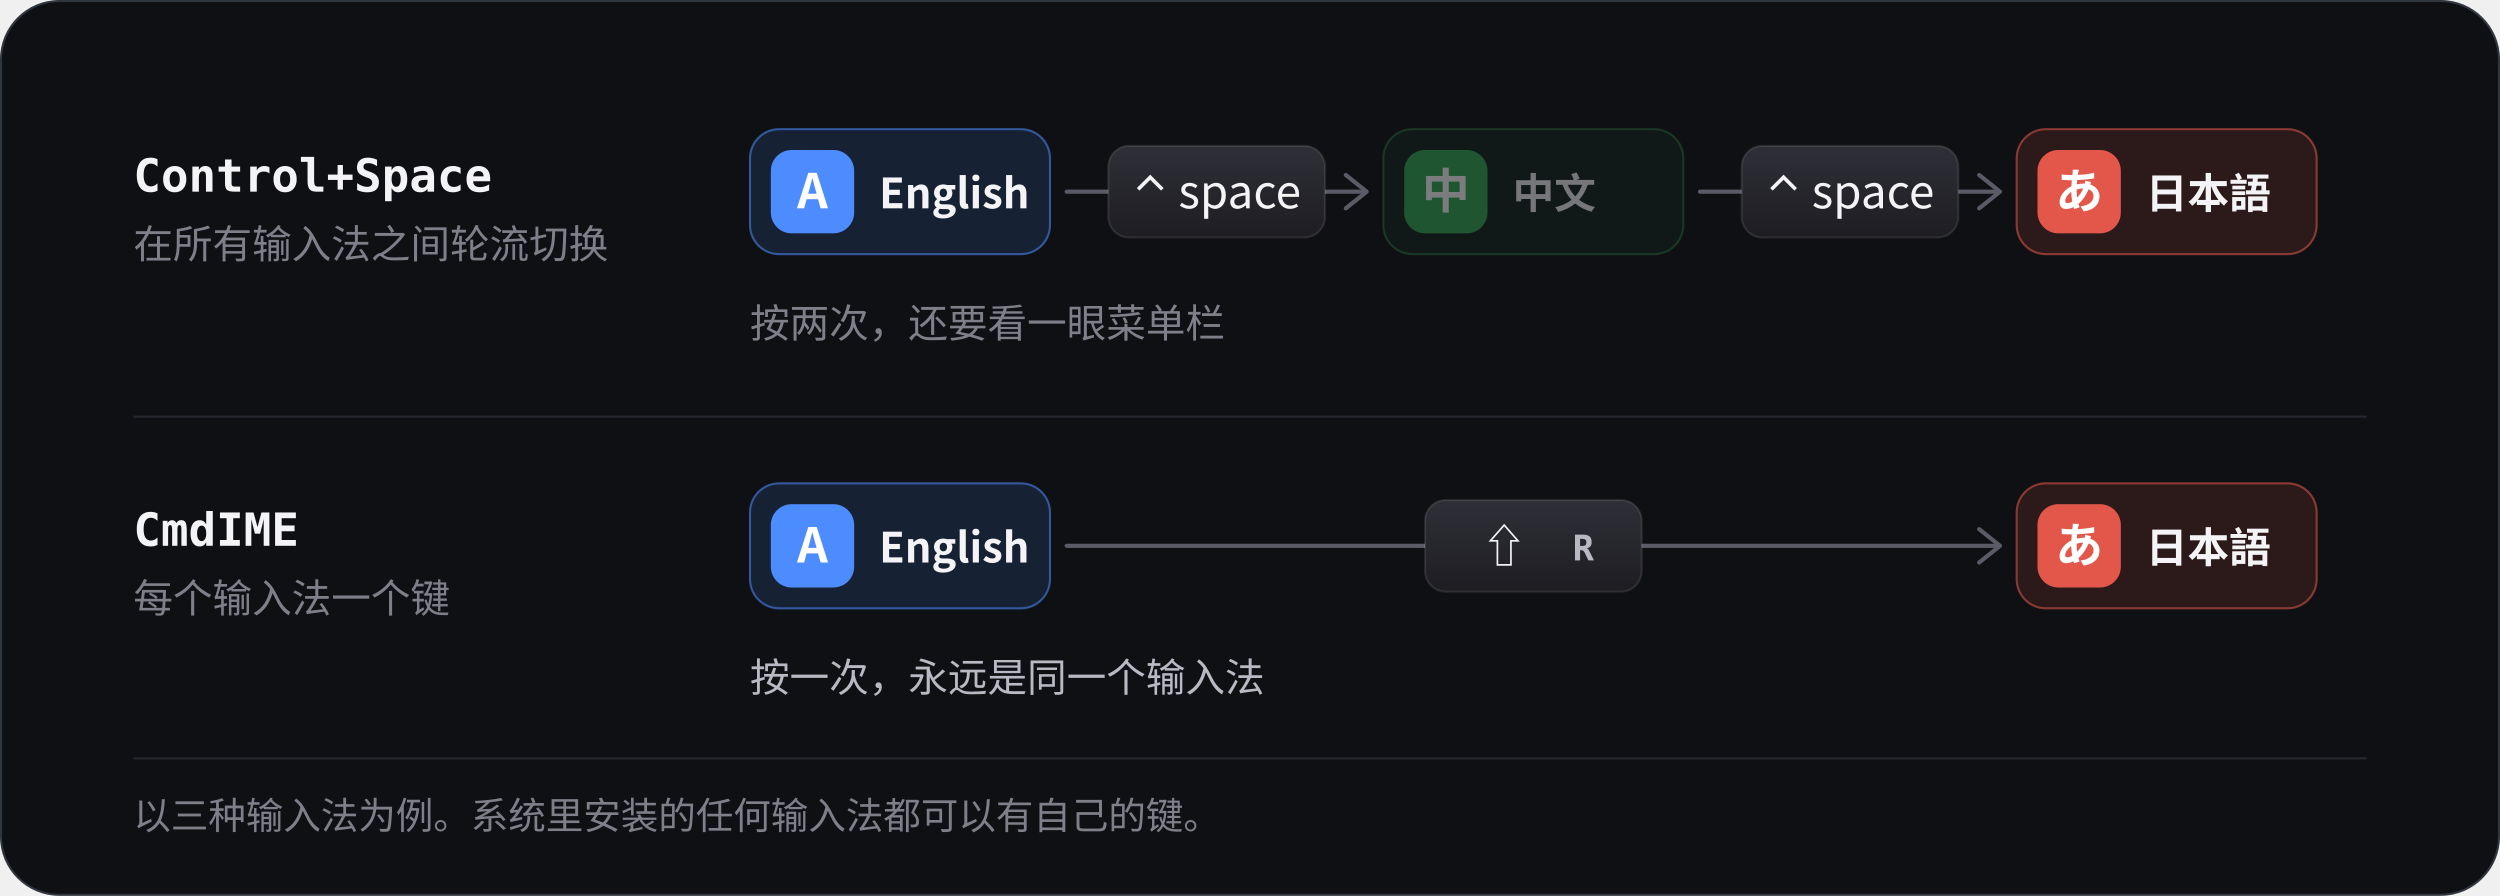
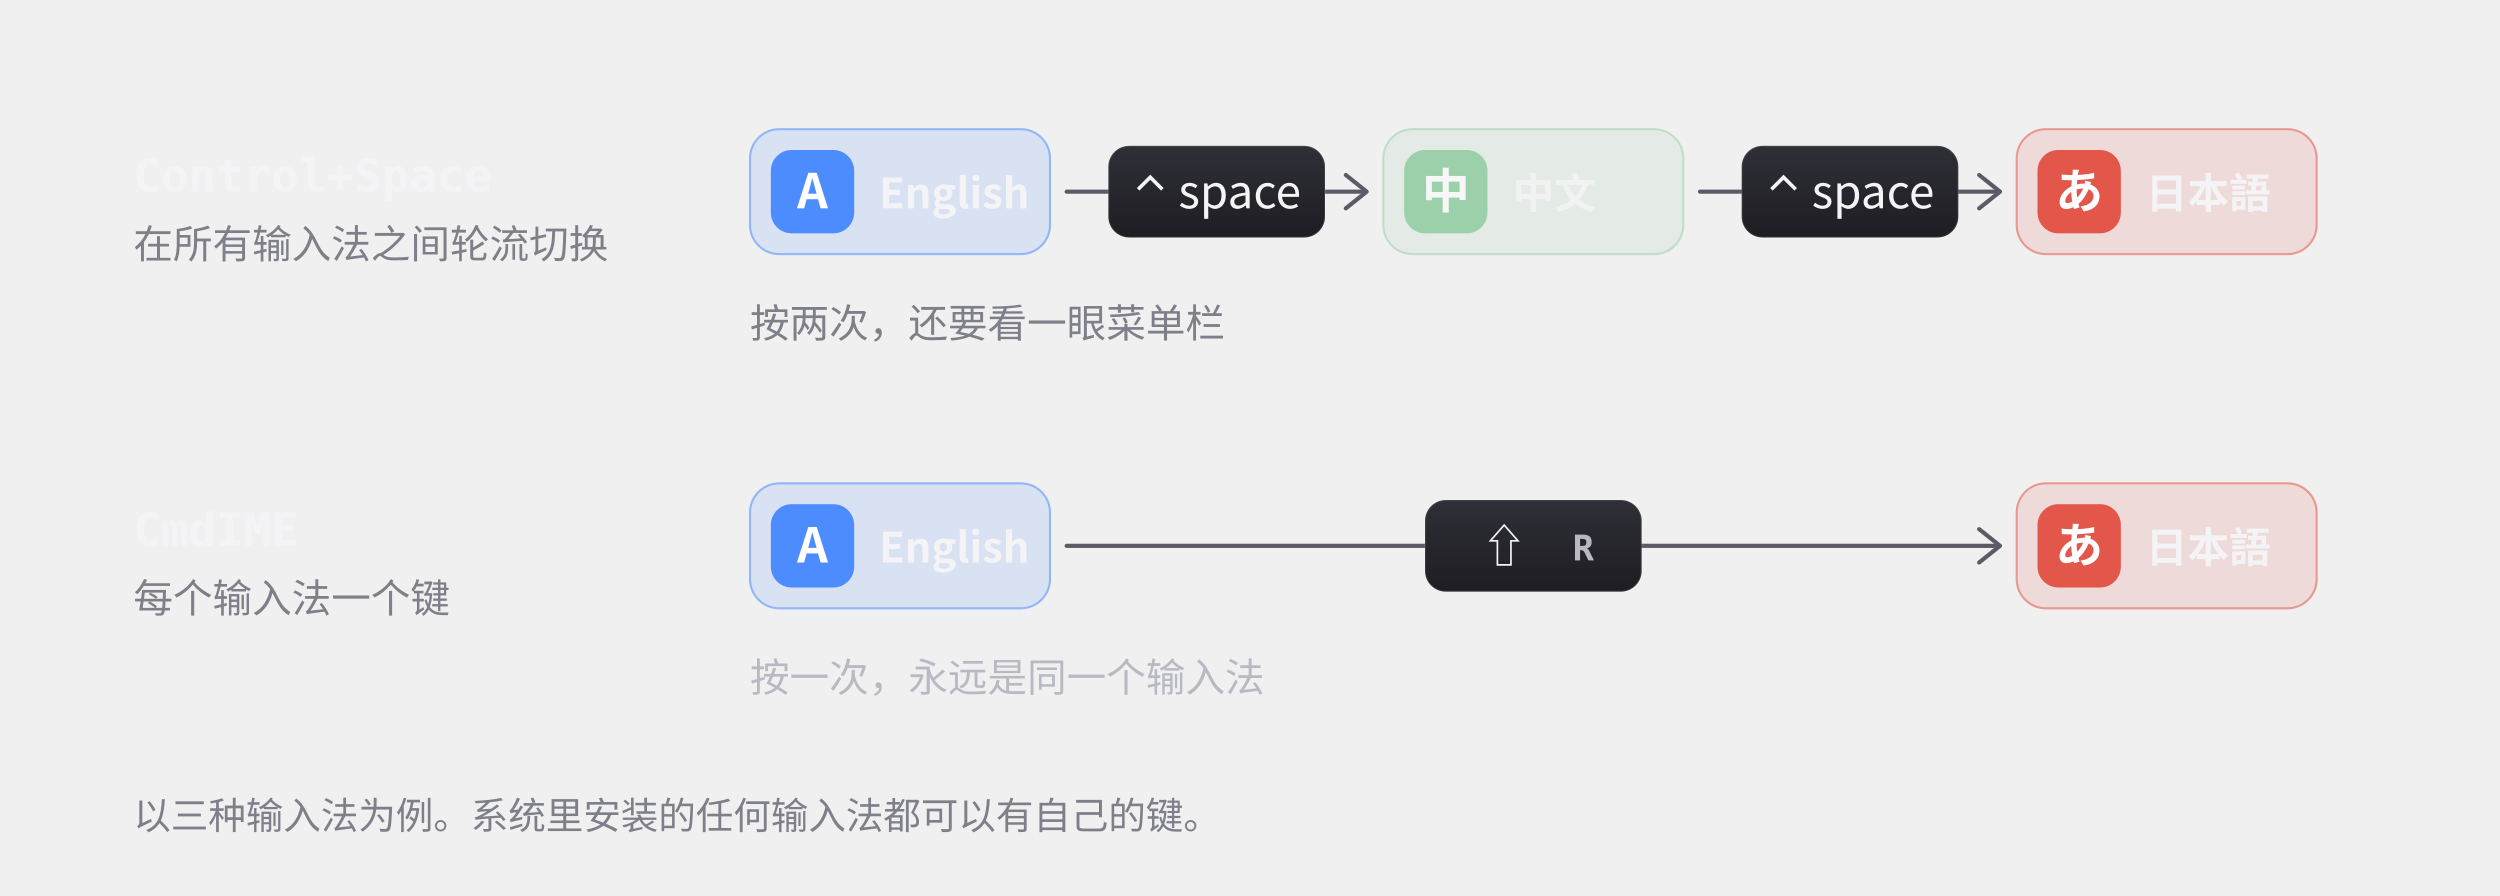
<svg xmlns="http://www.w3.org/2000/svg" width="1200" height="430" viewBox="0 0 1200 430" role="img" aria-labelledby="title desc" lang="zh-CN">
  <defs>
    <linearGradient id="keycap" x1="0" y1="0" x2="0" y2="1">
      <stop offset="0" stop-color="#2F2F37" />
      <stop offset="1" stop-color="#1D1D22" />
    </linearGradient>
  </defs>
-   <rect x="0.5" y="0.5" width="1199" height="429" rx="28" fill="#0F1014" stroke="#30363D" />
-   <path d="M64 200 H1136" stroke="#26272E" stroke-width="1" />
  <g id="cycling">
    <text x="64" y="92" font-family="ui-monospace, SFMono-Regular, Menlo, Consolas, monospace" font-size="22" font-weight="600" fill="#F4F4F6">Control+Space</text>
    <text x="64" y="124" font-family="-apple-system, BlinkMacSystemFont, 'Segoe UI', 'PingFang SC', 'Hiragino Sans', 'Noto Sans CJK SC', sans-serif" font-size="19" fill="#7F7F8A">在所有输入法之间轮流切换</text>
    <g transform="translate(360 62)">
      <rect width="144" height="60" rx="14" fill="#4D8CFF" fill-opacity="0.14" stroke="#4D8CFF" stroke-opacity="0.55" />
      <rect x="10" y="10" width="40" height="40" rx="10" fill="#4D8CFF" />
      <text x="30" y="38" text-anchor="middle" font-family="-apple-system, BlinkMacSystemFont, 'Segoe UI', 'PingFang SC', 'Hiragino Sans', 'Noto Sans CJK SC', sans-serif" font-size="23" font-weight="700" fill="#FFFFFF">A</text>
      <text x="62" y="38" font-family="-apple-system, BlinkMacSystemFont, 'Segoe UI', 'PingFang SC', 'Hiragino Sans', 'Noto Sans CJK SC', sans-serif" font-size="20" font-weight="600" fill="#F4F4F6">English</text>
    </g>
    <path d="M512 92 H654" stroke="#5A5B66" stroke-width="2" stroke-linecap="round" />
    <path d="M646 84 L656 92 L646 100" fill="none" stroke="#5A5B66" stroke-width="2" stroke-linecap="round" stroke-linejoin="round" />
    <g transform="translate(532.0 70)">
      <rect width="104" height="44" rx="10" fill="url(#keycap)" stroke="#FFFFFF" stroke-opacity="0.10" />
      <text x="52" y="30" text-anchor="middle" font-family="-apple-system, BlinkMacSystemFont, 'Segoe UI', 'PingFang SC', 'Hiragino Sans', 'Noto Sans CJK SC', sans-serif" font-size="22" fill="#F4F4F6">⌃ space</text>
    </g>
    <g transform="translate(664 62)" opacity="0.45">
      <rect width="144" height="60" rx="14" fill="#33A854" fill-opacity="0.14" stroke="#33A854" stroke-opacity="0.55" />
      <rect x="10" y="10" width="40" height="40" rx="10" fill="#33A854" />
      <text x="30" y="38" text-anchor="middle" font-family="-apple-system, BlinkMacSystemFont, 'Segoe UI', 'PingFang SC', 'Hiragino Sans', 'Noto Sans CJK SC', sans-serif" font-size="23" font-weight="700" fill="#FFFFFF">中</text>
      <text x="62" y="38" font-family="-apple-system, BlinkMacSystemFont, 'Segoe UI', 'PingFang SC', 'Hiragino Sans', 'Noto Sans CJK SC', sans-serif" font-size="20" font-weight="600" fill="#F4F4F6">中文</text>
    </g>
    <path d="M816 92 H958" stroke="#5A5B66" stroke-width="2" stroke-linecap="round" />
    <path d="M950 84 L960 92 L950 100" fill="none" stroke="#5A5B66" stroke-width="2" stroke-linecap="round" stroke-linejoin="round" />
    <g transform="translate(836.0 70)">
      <rect width="104" height="44" rx="10" fill="url(#keycap)" stroke="#FFFFFF" stroke-opacity="0.10" />
      <text x="52" y="30" text-anchor="middle" font-family="-apple-system, BlinkMacSystemFont, 'Segoe UI', 'PingFang SC', 'Hiragino Sans', 'Noto Sans CJK SC', sans-serif" font-size="22" fill="#F4F4F6">⌃ space</text>
    </g>
    <g transform="translate(968 62)">
      <rect width="144" height="60" rx="14" fill="#E3574A" fill-opacity="0.14" stroke="#E3574A" stroke-opacity="0.55" />
      <rect x="10" y="10" width="40" height="40" rx="10" fill="#E3574A" />
      <text x="30" y="38" text-anchor="middle" font-family="-apple-system, BlinkMacSystemFont, 'Segoe UI', 'PingFang SC', 'Hiragino Sans', 'Noto Sans CJK SC', sans-serif" font-size="23" font-weight="700" fill="#FFFFFF">あ</text>
      <text x="62" y="38" font-family="-apple-system, BlinkMacSystemFont, 'Segoe UI', 'PingFang SC', 'Hiragino Sans', 'Noto Sans CJK SC', sans-serif" font-size="20" font-weight="600" fill="#F4F4F6">日本語</text>
    </g>
    <text x="360" y="162" font-family="-apple-system, BlinkMacSystemFont, 'Segoe UI', 'PingFang SC', 'Hiragino Sans', 'Noto Sans CJK SC', sans-serif" font-size="19" fill="#7F7F8A">按两次，还要看一眼菜单栏</text>
  </g>
  <g id="direct">
    <text x="64" y="262" font-family="ui-monospace, SFMono-Regular, Menlo, Consolas, monospace" font-size="22" font-weight="600" fill="#F4F4F6">CmdIME</text>
    <text x="64" y="294" font-family="-apple-system, BlinkMacSystemFont, 'Segoe UI', 'PingFang SC', 'Hiragino Sans', 'Noto Sans CJK SC', sans-serif" font-size="19" fill="#7F7F8A">每个输入法一个键</text>
    <g transform="translate(360 232)">
      <rect width="144" height="60" rx="14" fill="#4D8CFF" fill-opacity="0.14" stroke="#4D8CFF" stroke-opacity="0.55" />
      <rect x="10" y="10" width="40" height="40" rx="10" fill="#4D8CFF" />
      <text x="30" y="38" text-anchor="middle" font-family="-apple-system, BlinkMacSystemFont, 'Segoe UI', 'PingFang SC', 'Hiragino Sans', 'Noto Sans CJK SC', sans-serif" font-size="23" font-weight="700" fill="#FFFFFF">A</text>
      <text x="62" y="38" font-family="-apple-system, BlinkMacSystemFont, 'Segoe UI', 'PingFang SC', 'Hiragino Sans', 'Noto Sans CJK SC', sans-serif" font-size="20" font-weight="600" fill="#F4F4F6">English</text>
    </g>
    <path d="M512 262 H958" stroke="#5A5B66" stroke-width="2" stroke-linecap="round" />
    <path d="M950 254 L960 262 L950 270" fill="none" stroke="#5A5B66" stroke-width="2" stroke-linecap="round" stroke-linejoin="round" />
    <g transform="translate(684.0 240)">
      <rect width="104" height="44" rx="10" fill="url(#keycap)" stroke="#FFFFFF" stroke-opacity="0.10" />
      <text x="38" y="30" text-anchor="middle" font-family="-apple-system, BlinkMacSystemFont, 'Segoe UI', 'PingFang SC', 'Hiragino Sans', 'Noto Sans CJK SC', sans-serif" font-size="22" fill="#F4F4F6">⇧</text>
      <text x="76" y="29" text-anchor="middle" font-family="ui-monospace, SFMono-Regular, Menlo, Consolas, monospace" font-size="17" font-weight="600" fill="#B9B9C3">R</text>
    </g>
    <g transform="translate(968 232)">
      <rect width="144" height="60" rx="14" fill="#E3574A" fill-opacity="0.14" stroke="#E3574A" stroke-opacity="0.55" />
      <rect x="10" y="10" width="40" height="40" rx="10" fill="#E3574A" />
      <text x="30" y="38" text-anchor="middle" font-family="-apple-system, BlinkMacSystemFont, 'Segoe UI', 'PingFang SC', 'Hiragino Sans', 'Noto Sans CJK SC', sans-serif" font-size="23" font-weight="700" fill="#FFFFFF">あ</text>
      <text x="62" y="38" font-family="-apple-system, BlinkMacSystemFont, 'Segoe UI', 'PingFang SC', 'Hiragino Sans', 'Noto Sans CJK SC', sans-serif" font-size="20" font-weight="600" fill="#F4F4F6">日本語</text>
    </g>
    <text x="360" y="332" font-family="-apple-system, BlinkMacSystemFont, 'Segoe UI', 'PingFang SC', 'Hiragino Sans', 'Noto Sans CJK SC', sans-serif" font-size="19" fill="#B9B9C3">按一次，永远是同一个输入法</text>
  </g>
-   <path d="M64 364 H1136" stroke="#26272E" stroke-width="1" />
  <text x="64" y="398" font-family="-apple-system, BlinkMacSystemFont, 'Segoe UI', 'PingFang SC', 'Hiragino Sans', 'Noto Sans CJK SC', sans-serif" font-size="18" fill="#7F7F8A">以三种输入法为例。系统里安装的任何输入法都可以有自己的键。</text>
</svg>
